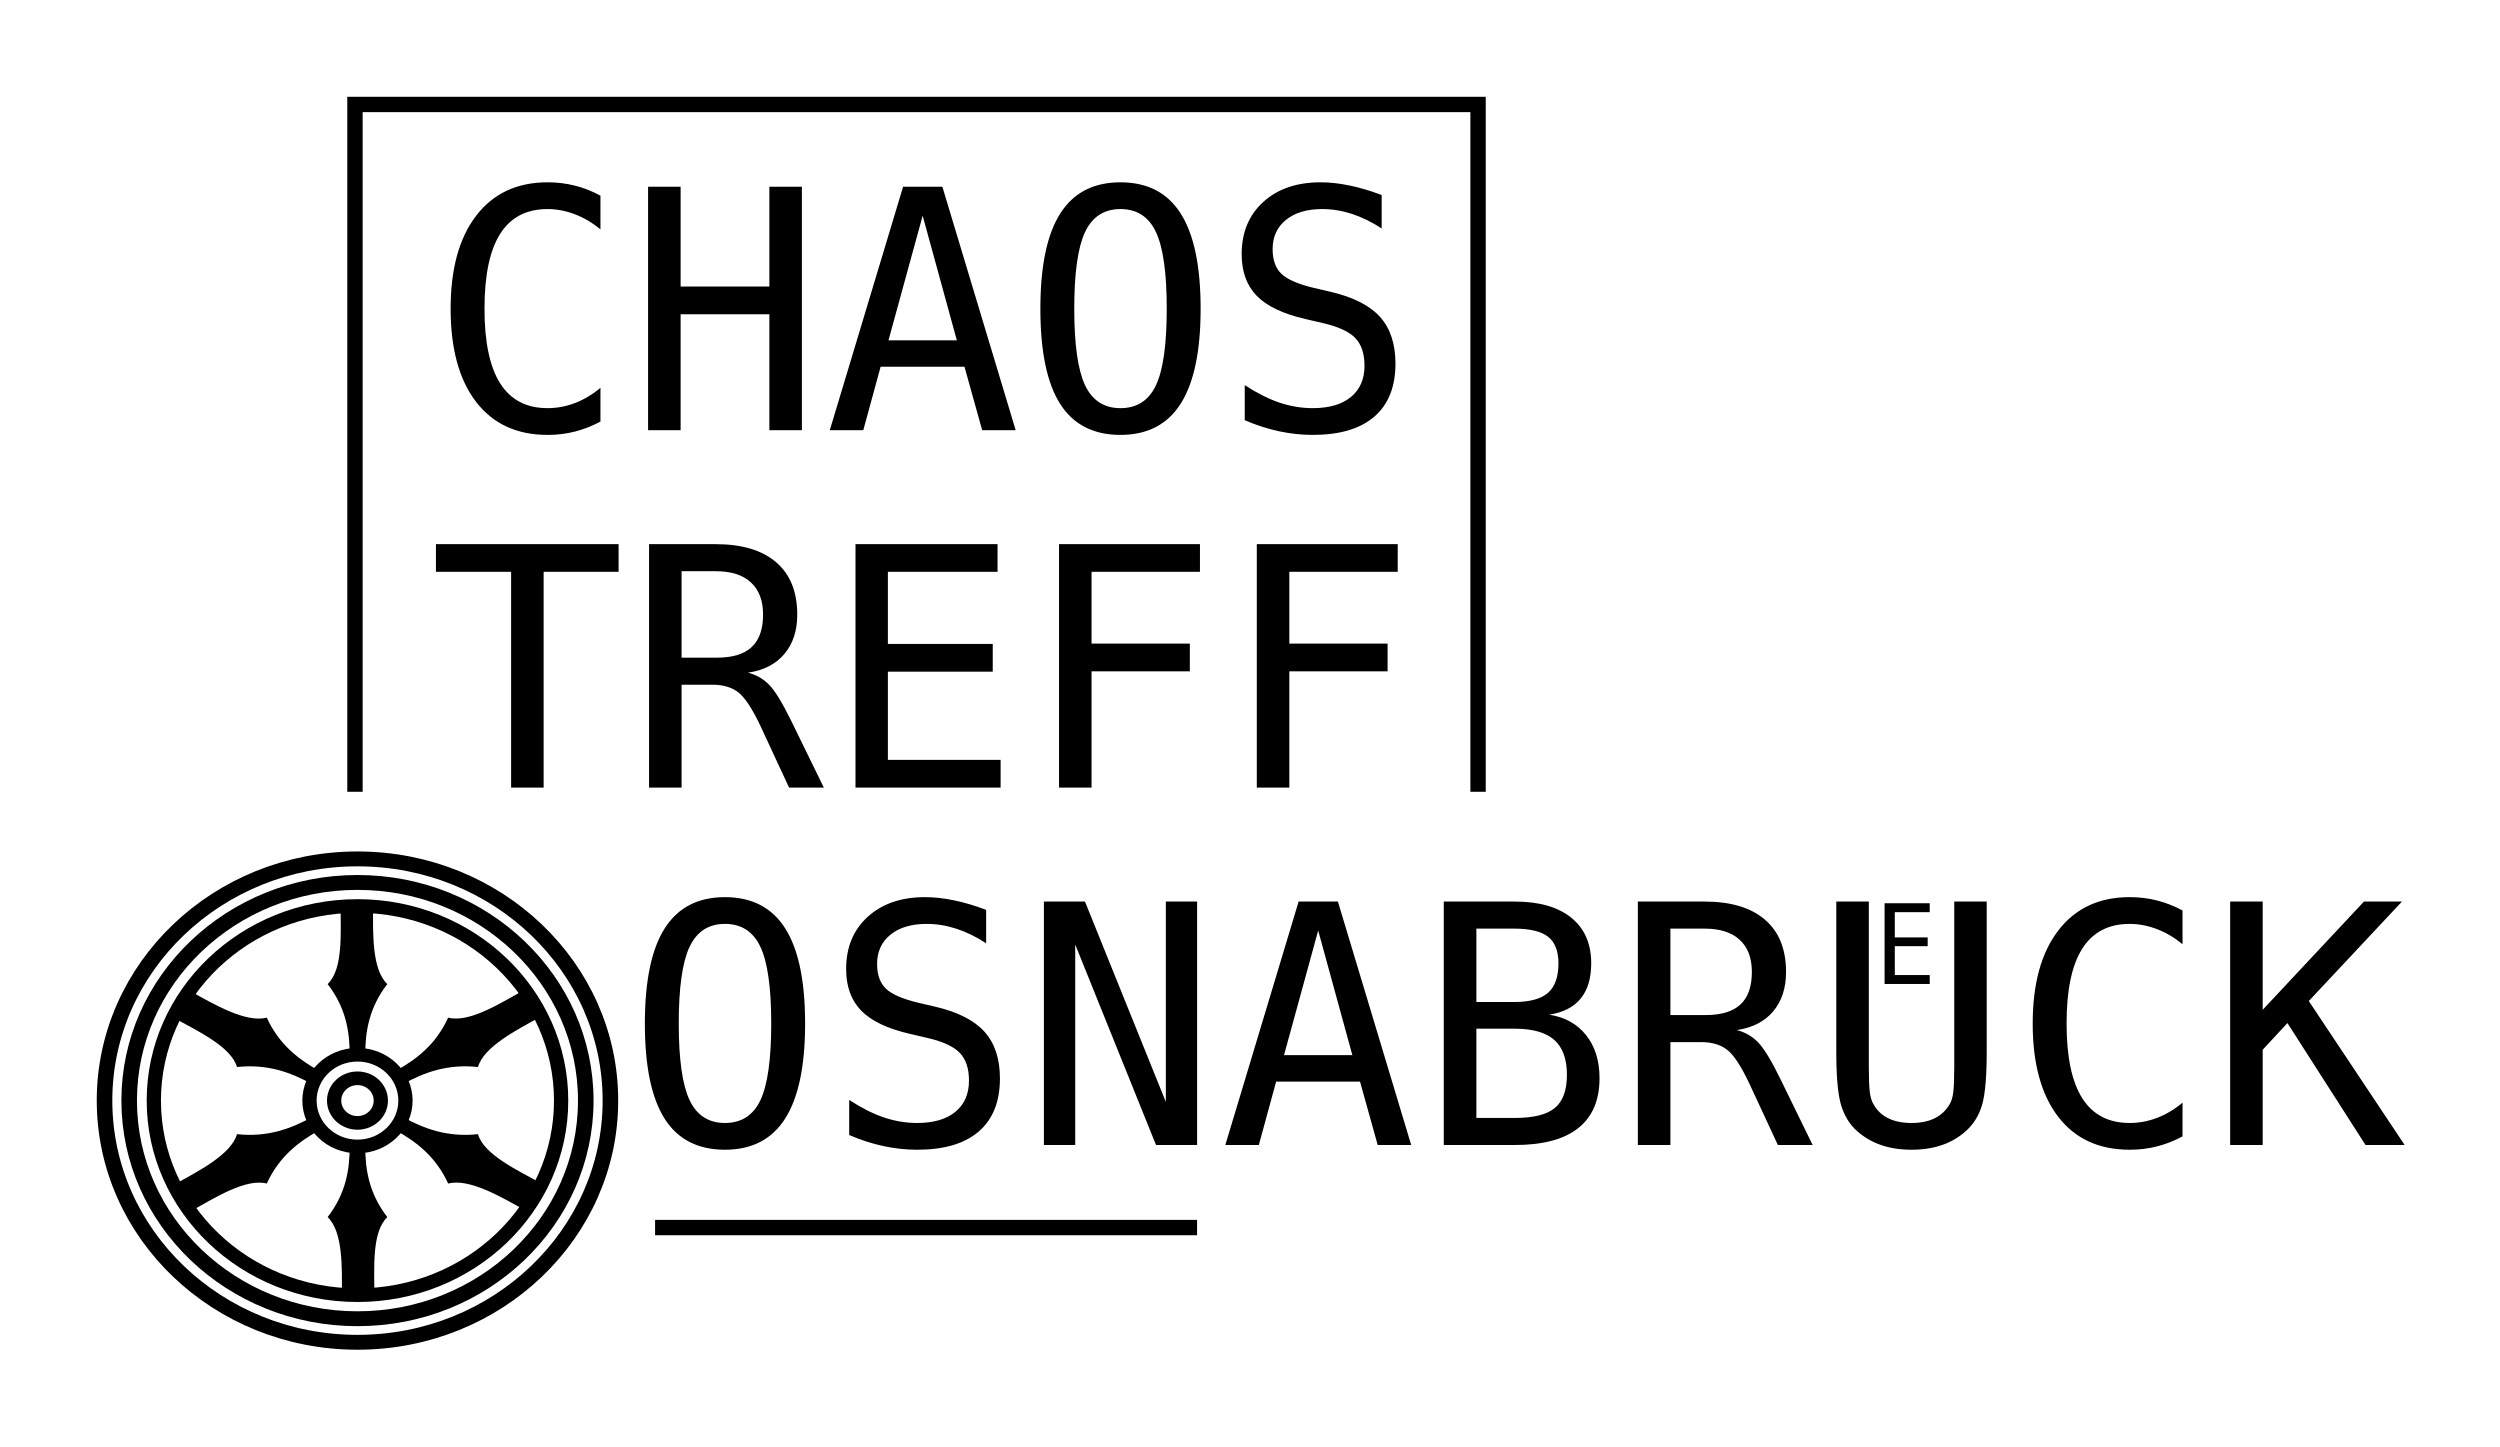
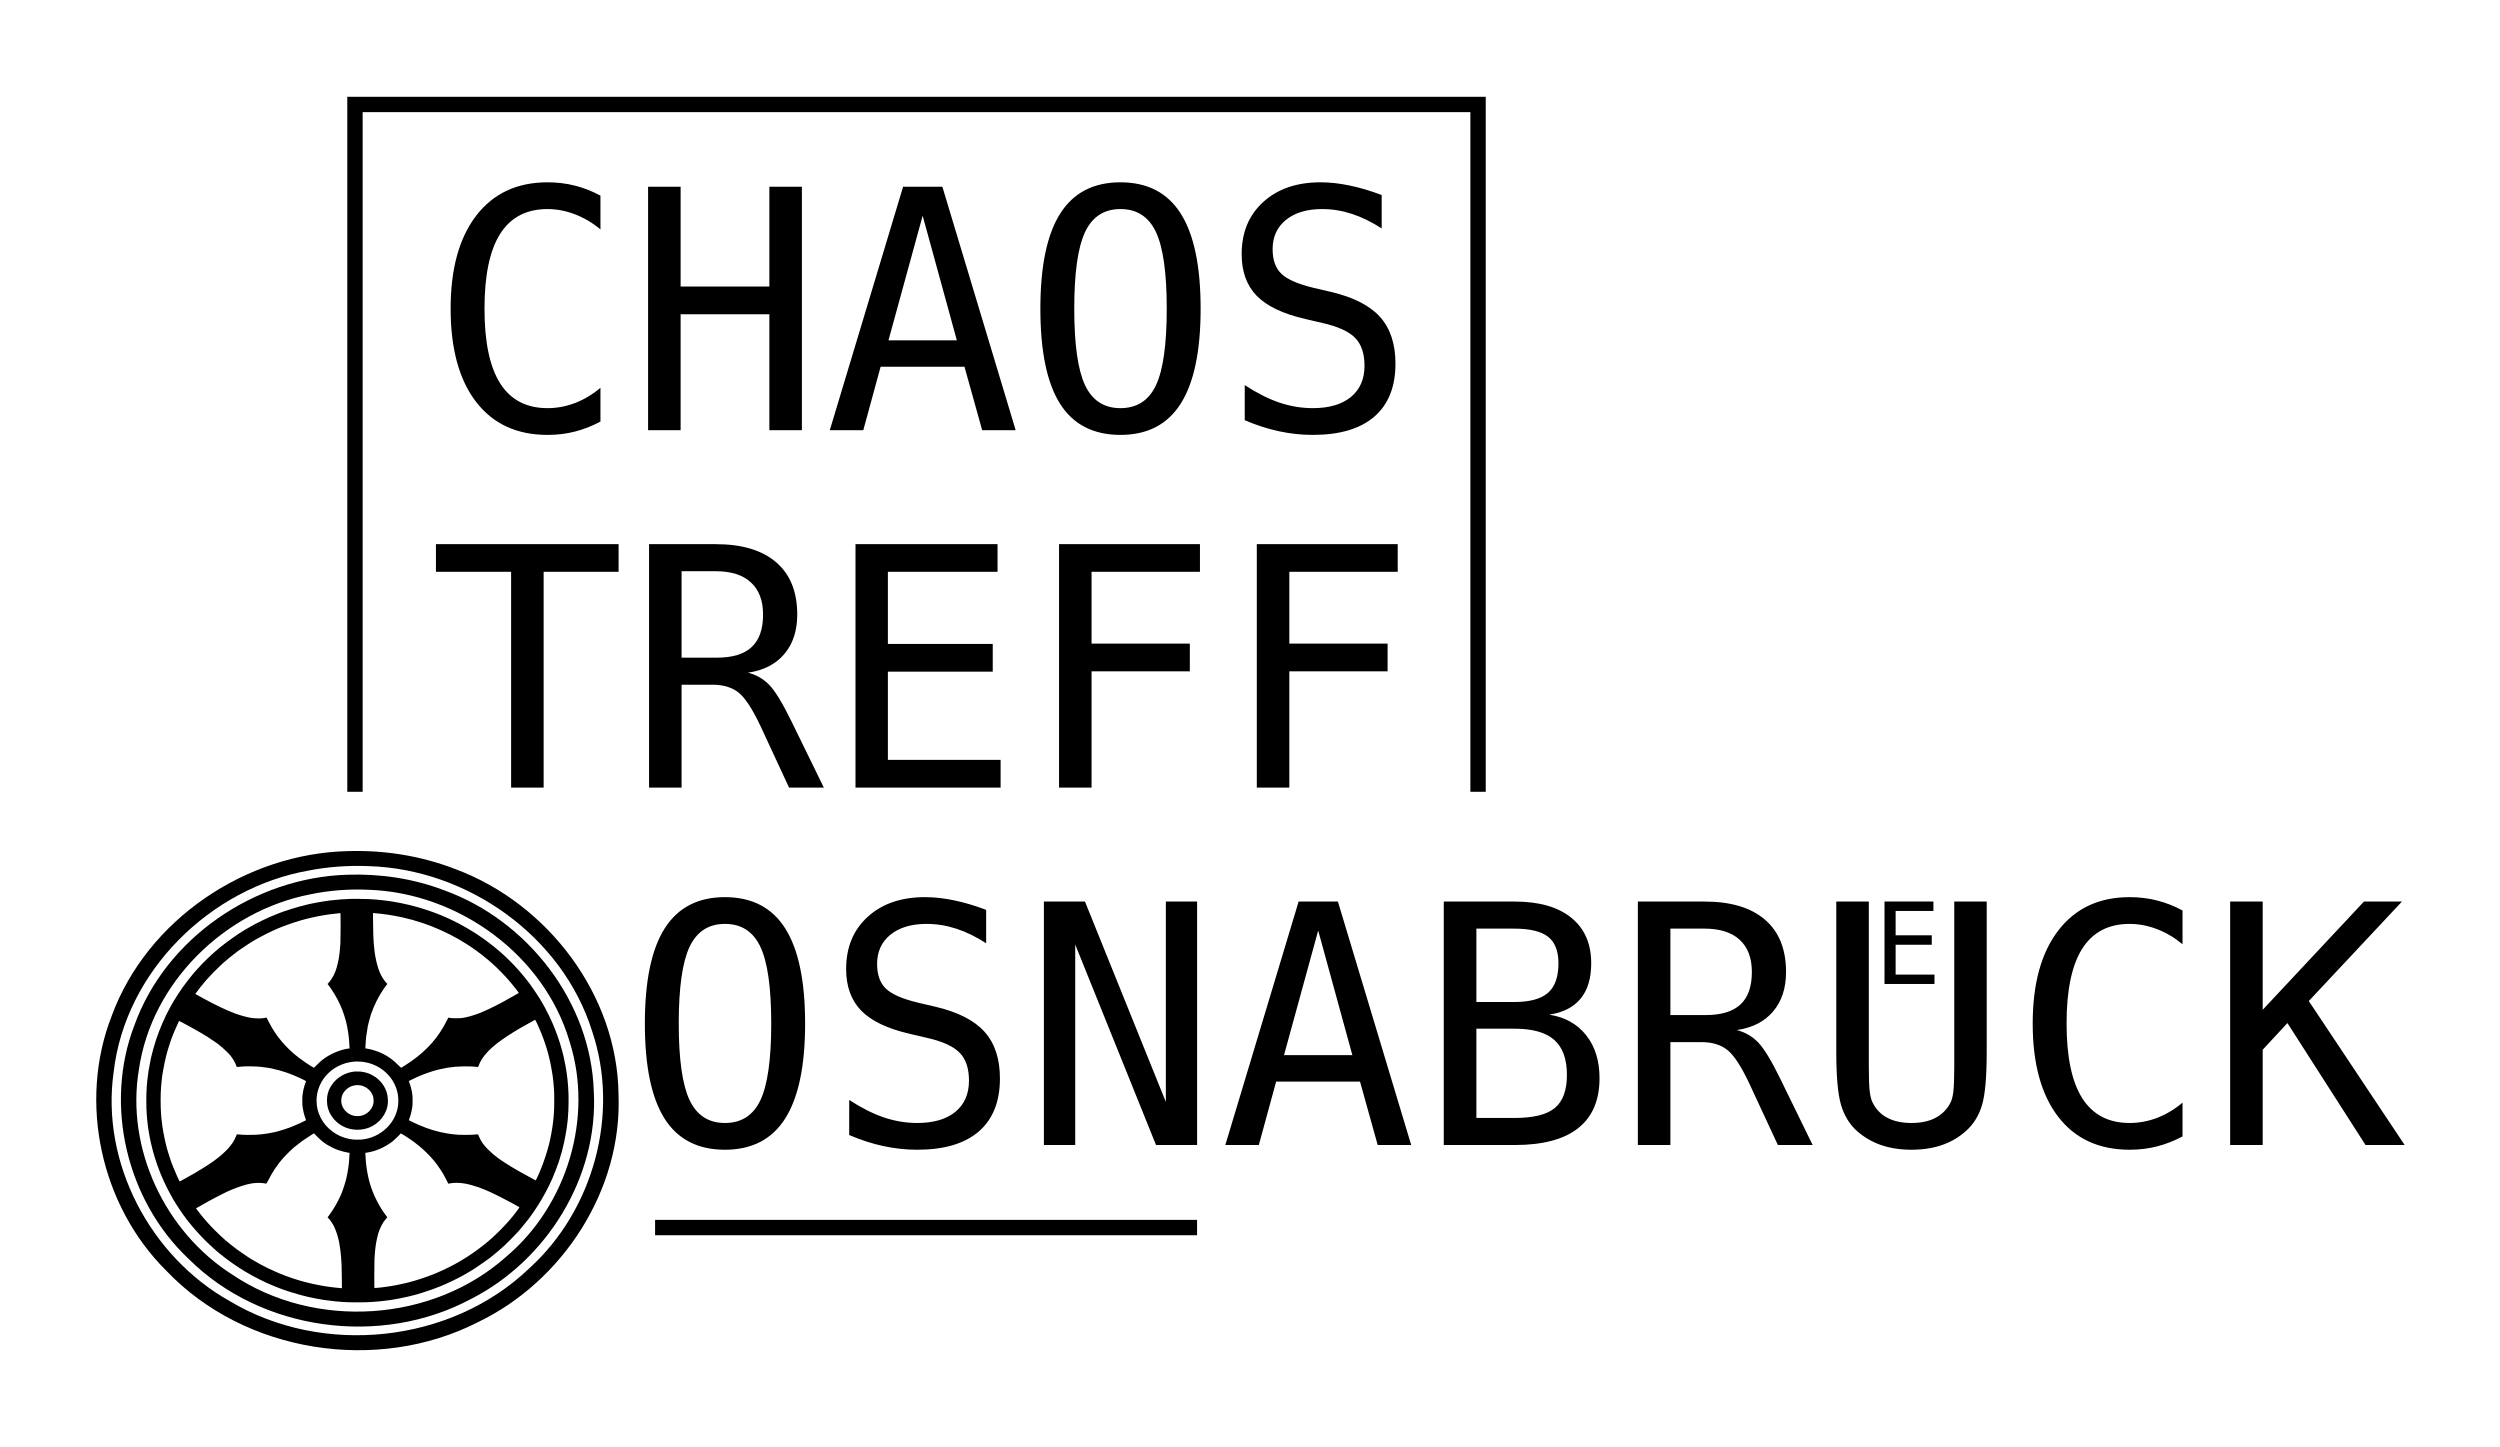
- <svg xmlns="http://www.w3.org/2000/svg" xmlns:xlink="http://www.w3.org/1999/xlink" width="516.808" height="299.019" id="svg8195" version="1.1">
+ <svg xmlns="http://www.w3.org/2000/svg" width="516.808" height="299.019" id="svg8195" version="1.1">
  <defs id="defs8197" />
  <g id="layer1" transform="translate(-103.2124,-687.7188)">
-     <text xml:space="preserve" style="font-size:38.042px;font-style:normal;font-weight:normal;line-height:107%;letter-spacing:0px;word-spacing:0px;fill:#000000;fill-opacity:1;stroke:none;font-family:Sans" x="193.379" y="770.166" id="text2985-3-2-5-5" transform="scale(0.9916529,1.008417)">
-       <tspan id="tspan2987-6-4-2-8" x="193.379" y="770.166" style="font-size:68.476px;font-style:normal;font-variant:normal;font-weight:normal;font-stretch:normal;line-height:107%;letter-spacing:0px;stroke:none;font-family:DejaVu Sans Mono;-inkscape-font-specification:DejaVu Sans Mono">CHAOS</tspan>
-       <tspan x="193.379" y="843.435" id="tspan2989-4-8-9-5" style="font-size:68.476px;font-style:normal;font-variant:normal;font-weight:normal;font-stretch:normal;line-height:107%;letter-spacing:0px;stroke:none;font-family:DejaVu Sans Mono;-inkscape-font-specification:DejaVu Sans Mono">TREFF</tspan>
-       <tspan x="193.379" y="916.705" id="tspan2991-0-3-8-3" style="font-size:68.476px;font-style:normal;font-variant:normal;font-weight:normal;font-stretch:normal;line-height:107%;letter-spacing:0px;stroke:none;font-family:DejaVu Sans Mono;-inkscape-font-specification:DejaVu Sans Mono"> OSNABRUCK</tspan>
+     <text xml:space="preserve" style="font-size:38.042px;font-style:normal;font-weight:normal;line-height:107%;letter-spacing:0px;word-spacing:0px;fill:#000000;fill-opacity:1;stroke:none;font-family:Sans;" x="193.379" y="770.166" id="text2985-3-2-5-5" transform="scale(0.9916529,1.008417)">
+       <tspan id="tspan2987-6-4-2-8" x="193.379" y="770.166" style="font-size:68.476px;font-style:normal;font-variant:normal;font-weight:normal;font-stretch:normal;line-height:107%;letter-spacing:0px;stroke:none;font-family:DejaVu Sans Mono;-inkscape-font-specification:DejaVu Sans Mono;">CHAOS</tspan>
+       <tspan x="193.379" y="843.435" id="tspan2989-4-8-9-5" style="font-size:68.476px;font-style:normal;font-variant:normal;font-weight:normal;font-stretch:normal;line-height:107%;letter-spacing:0px;stroke:none;font-family:DejaVu Sans Mono;-inkscape-font-specification:DejaVu Sans Mono;">TREFF</tspan>
+       <tspan x="193.379" y="916.705" id="tspan2991-0-3-8-3" style="font-size:68.476px;font-style:normal;font-variant:normal;font-weight:normal;font-stretch:normal;line-height:107%;letter-spacing:0px;stroke:none;font-family:DejaVu Sans Mono;-inkscape-font-specification:DejaVu Sans Mono;"> OSNABRUCK</tspan>
    </text>
-     <path style="color:#000000;fill:none;stroke:#000000;stroke-width:3.173;stroke-miterlimit:4;stroke-opacity:1;marker:none;visibility:visible;display:inline;overflow:visible;enable-background:accumulate" d="m 350.676,941.484 -112.042,0 m -62.042,-90.085 0,-142.085 232.17,0 0,142.085" id="rect7647-4-3-9-1" />
-     <text id="text3488-7-1" y="891.127" x="490.536" style="font-size:23.372px;font-style:normal;font-weight:normal;line-height:125%;letter-spacing:0px;word-spacing:0px;fill:#000000;fill-opacity:1;stroke:none;font-family:Sans" xml:space="preserve">
-       <tspan style="font-weight:normal;-inkscape-font-specification:Sans" y="891.127" x="490.536" id="tspan3490-1-3">E</tspan>
+     <path style="color:#000000;font-style:normal;font-variant:normal;font-weight:normal;font-stretch:normal;font-size:medium;line-height:normal;font-family:sans-serif;text-indent:0;text-align:start;text-decoration:none;text-decoration-line:none;text-decoration-style:solid;text-decoration-color:#000000;letter-spacing:normal;word-spacing:normal;text-transform:none;direction:ltr;block-progression:tb;writing-mode:lr-tb;baseline-shift:baseline;text-anchor:start;white-space:normal;clip-rule:nonzero;display:inline;overflow:visible;visibility:visible;opacity:1;isolation:auto;mix-blend-mode:normal;color-interpolation:sRGB;color-interpolation-filters:linearRGB;solid-color:#000000;solid-opacity:1;fill:#000000;fill-opacity:1;fill-rule:nonzero;stroke:none;stroke-width:3.173;stroke-linecap:butt;stroke-linejoin:miter;stroke-miterlimit:4;stroke-dasharray:none;stroke-dashoffset:0;stroke-opacity:1;marker:none;color-rendering:auto;image-rendering:auto;shape-rendering:auto;text-rendering:auto;enable-background:accumulate" d="m 175.006,707.727 0,143.672 3.172,0 0,-140.498 228.996,0 0,140.498 3.174,0 0,-143.672 -235.342,0 z m 63.629,232.17 0,3.174 112.041,0 0,-3.174 -112.041,0 z" id="rect7647-4-3-9-1" />
+     <text id="text3488-7-1" y="891.127" x="490.536" style="font-style:normal;font-weight:normal;font-size:23.372px;line-height:125%;font-family:Sans;letter-spacing:0px;word-spacing:0px;fill:#000000;fill-opacity:1;stroke:none" xml:space="preserve">
+       <tspan style="font-style:normal;font-variant:normal;font-weight:normal;font-stretch:normal;font-family:'DejaVu Sans Mono';-inkscape-font-specification:'DejaVu Sans Mono'" y="891.127" x="490.536" id="tspan3490-1-3">E</tspan>
    </text>
-     <g transform="matrix(0.2681486,0,0,0.2562255,177.1103,915.2368)" id="g6-9-4">
-       <path style="fill:#000000" id="felly-1-0" d="m 6,37 c 0,19 3,38 17,57 -12,12 -10,41 -10,62 l -25,0 c 0,-21 1,-50 -11,-62 C -9,75 -6,56 -6,37 l 12,0 z" />
-       <use height="1052.362" width="744.094" y="0" x="0" xlink:href="#felly-1-0" transform="matrix(0.5,0.8660254,-0.8660254,0.5,0,0)" id="use9-0-9" />
-       <use height="1052.362" width="744.094" y="0" x="0" xlink:href="#felly-1-0" transform="matrix(-0.5,0.8660254,-0.8660254,-0.5,0,0)" id="use11-0-3" />
-       <use height="1052.362" width="744.094" y="0" x="0" xlink:href="#felly-1-0" transform="scale(-1,-1)" id="use13-8-8" />
-       <use height="1052.362" width="744.094" y="0" x="0" xlink:href="#felly-1-0" transform="matrix(-0.5,-0.8660254,0.8660254,-0.5,0,0)" id="use15-7-4" />
-       <use height="1052.362" width="744.094" y="0" x="0" xlink:href="#felly-1-0" transform="matrix(0.5,-0.8660254,0.8660254,0.5,0,0)" id="use17-8-2" />
-       <g style="fill:none;stroke:#000000" id="g19-5-6">
-         <circle style="stroke-width:12" cy="0" cx="0" r="195" id="circle21-7-3" d="m 195,0 c 0,107.696 -87.304,195 -195,195 -107.696,0 -195,-87.304 -195,-195 0,-107.696 87.304,-195 195,-195 107.696,0 195,87.304 195,195 z" />
-         <circle style="stroke-width:12" cy="0" cx="0" r="176" id="circle23-0-2" d="M 176,0 C 176,97.202 97.202,176 0,176 -97.202,176 -176,97.202 -176,0 c 0,-97.202 78.798,-176 176,-176 97.202,0 176,78.798 176,176 z" />
-         <circle style="stroke-width:11" cy="0" cx="0" r="157" id="circle25-7-9" d="M 157,0 C 157,86.709 86.709,157 0,157 -86.709,157 -157,86.709 -157,0 c 0,-86.709 70.291,-157 157,-157 86.709,0 157,70.291 157,157 z" />
-         <circle style="stroke-width:11" cy="0" cx="0" r="37" id="circle27-5-2" d="M 37,0 C 37,20.435 20.435,37 0,37 -20.435,37 -37,20.435 -37,0 c 0,-20.435 16.565,-37 37,-37 20.435,0 37,16.565 37,37 z" />
-         <circle style="stroke-width:11" cy="0" cx="0" r="18" id="circle29-8-3" d="M 18,0 C 18,9.941 9.941,18 0,18 -9.941,18 -18,9.941 -18,0 c 0,-9.941 8.059,-18 18,-18 9.941,0 18,8.059 18,18 z" />
-       </g>
+     <g style="fill:#000000;fill-opacity:1;stroke:none" transform="matrix(0.00493596,0,0,-0.00493596,103.0667,986.8896)" id="g4157">
+       <path d="M 14599,24965 C 10328.712,24866.305 6187.26,22100.655 4704.266,18054.512 3299.872,14451.599 4251.892,10107.861 6996.25,7389.75 10277.773,3943.88 15828.154,3082.468 20046.375,5236.875 c 3560.558,1712.335 6043.877,5548.239 5887.609,9530.215 -43.55,4168.335 -2963.559,8003.165 -6828.984,9442.91 -1431.249,555.867 -2972.85,802.954 -4506,755 z m 866,-629 c 4138.559,-120.594 8121.617,-2928.753 9366.521,-6922.555 1160.904,-3455.794 52.625,-7489.653 -2642.271,-9928.429 C 18904.338,4343.376 13538.373,3793.465 9649.875,6118.375 6322.862,7987.177 4245.626,11912.707 4790,15720 c 486.497,4211.758 4039.914,7699.619 8164.375,8430.75 825.44,161.876 1670.544,217.953 2510.625,185.25 z" id="path4159" style="fill:#000000;fill-opacity:1" />
+       <path d="M 14569,23976 C 10709.259,23856.939 6979.697,21341.49 5659,17672.125 4378.792,14340.785 5330.643,10335.954 7922.703,7893.766 10960.884,4859.514 15980.618,4186.841 19750.689,6205.914 c 3175.388,1610.746 5341.823,5101.671 5147.811,8687.227 -111.827,3748.721 -2770.546,7168.751 -6266.172,8431.078 -1292.671,494.217 -2682.726,698.127 -4063.328,651.781 z m 901,-630 c 3747.827,-128.653 7340.674,-2712.594 8411.312,-6348.08 C 24898.589,13818.991 23781.934,10140.61 21245,7991 18146.602,5215.38 13192.857,4908.307 9753,7232 6936.634,9026.335 5288.139,12513.851 5848.328,15826.984 c 528.196,3644.555 3598.514,6630.761 7172.922,7326.891 803.993,169.284 1628.38,228.451 2448.75,192.125 z" id="path4161" style="fill:#000000;fill-opacity:1" />
+       <path d="m 14738,22965 c -2,-2 -79,-6 -173,-9 -93,-4 -186,-8 -205,-10 -19,-2 -78,-7 -130,-11 -96,-7 -152,-12 -205,-20 -16,-2 -61,-7 -100,-10 -38,-3 -81,-8 -95,-10 -38,-7 -80,-13 -135,-20 -27,-3 -75,-10 -105,-15 -30,-5 -73,-12 -95,-15 -22,-3 -53,-9 -70,-12 -16,-3 -40,-7 -52,-9 -11,-1 -29,-4 -40,-8 -10,-3 -38,-8 -61,-11 -24,-3 -96,-18 -160,-31 -65,-14 -128,-28 -142,-30 -14,-3 -43,-10 -65,-16 -22,-5 -47,-11 -55,-13 -206,-40 -970,-275 -1135,-350 -16,-7 -70,-29 -120,-48 -353,-136 -859,-383 -1200,-586 -60,-35 -119,-70 -130,-76 -203,-111 -771,-514 -1035,-734 -345,-286 -681,-608 -935,-895 -39,-43 -81,-91 -95,-105 -14,-15 -43,-49 -65,-76 -22,-28 -46,-56 -53,-64 -49,-52 -311,-391 -413,-536 -72,-101 -189,-275 -189,-281 0,-3 -11,-20 -24,-37 -29,-40 -209,-337 -261,-432 -20,-38 -50,-92 -65,-120 -194,-351 -416,-865 -554,-1278 -79,-237 -176,-581 -211,-743 -2,-11 -15,-71 -29,-134 -26,-118 -74,-378 -82,-440 -3,-19 -7,-46 -9,-60 -5,-28 -31,-224 -40,-310 -4,-30 -8,-66 -10,-80 -2,-14 -7,-70 -10,-125 -4,-55 -9,-118 -11,-140 -22,-231 -22,-865 1,-1120 2,-27 7,-84 10,-125 3,-41 7,-88 9,-105 2,-16 7,-59 10,-95 4,-36 8,-76 11,-89 2,-12 7,-52 11,-89 3,-37 7,-69 9,-72 2,-3 6,-30 10,-60 4,-30 16,-104 26,-165 11,-60 22,-121 24,-135 2,-14 13,-70 25,-125 12,-55 24,-111 26,-125 4,-20 78,-319 88,-355 2,-5 6,-23 11,-40 28,-113 106,-360 167,-535 170,-487 371,-921 663,-1435 120,-211 451,-707 527,-789 10,-11 18,-23 18,-27 0,-4 6,-14 13,-21 7,-7 44,-53 82,-103 249,-320 633,-738 930,-1008 190,-173 198,-181 265,-237 36,-30 67,-57 70,-60 13,-13 216,-174 310,-246 336,-257 729,-512 1108,-720 164,-91 500,-260 612,-308 400,-174 664,-276 975,-374 264,-84 587,-173 745,-206 14,-3 90,-19 170,-36 154,-33 247,-51 400,-75 52,-9 106,-18 120,-21 14,-2 48,-6 75,-9 28,-3 61,-7 75,-10 31,-6 117,-16 250,-30 30,-3 71,-8 90,-10 19,-2 71,-7 115,-10 44,-3 100,-8 125,-10 286,-25 1031,-25 1290,0 19,2 76,6 125,10 50,4 104,8 120,10 17,1 59,6 95,9 94,10 141,16 175,21 17,3 51,7 77,10 26,3 63,7 82,10 20,3 53,7 74,10 66,9 276,46 324,56 25,6 57,12 70,14 30,4 161,31 268,57 47,11 94,21 104,23 10,3 55,14 100,26 45,11 90,23 102,25 87,16 558,163 754,235 210,76 234,86 375,143 287,118 766,348 945,454 19,11 58,33 85,48 28,14 62,35 77,45 14,11 28,19 31,19 5,0 121,68 177,105 19,12 80,51 135,86 192,122 691,479 725,518 3,3 37,32 76,63 39,31 77,62 85,70 8,7 34,30 59,50 51,41 65,53 180,158 46,41 92,83 104,93 76,65 417,412 551,561 44,49 85,94 90,100 37,41 254,307 311,381 37,50 71,92 74,95 3,3 21,28 39,55 19,28 37,52 40,55 18,16 191,271 296,435 208,327 439,758 580,1080 7,17 22,50 33,75 57,130 207,519 242,630 5,14 23,70 40,125 33,104 89,289 95,315 1,8 16,67 33,130 42,161 87,362 116,520 25,134 28,151 41,240 4,25 9,52 10,60 2,8 6,38 9,65 4,28 9,61 11,75 2,14 7,52 10,85 3,33 7,67 10,75 2,8 6,51 10,95 3,44 8,103 11,130 31,295 36,940 9,1245 -2,25 -7,83 -11,130 -7,90 -8,100 -18,195 -7,67 -25,207 -31,245 -2,14 -7,45 -10,69 -6,51 -12,88 -25,156 -5,28 -11,66 -14,85 -4,28 -54,271 -73,355 -2,11 -6,31 -9,45 -6,31 -52,214 -64,255 -5,17 -16,55 -24,85 -87,318 -231,722 -379,1065 -68,158 -222,477 -250,518 -10,15 -20,33 -21,40 -1,7 -11,28 -22,47 -12,19 -41,71 -64,115 -24,44 -68,120 -97,168 -29,48 -53,90 -53,92 0,2 -13,23 -28,47 -16,24 -62,95 -103,158 -74,116 -264,392 -303,442 -12,14 -31,39 -42,55 -381,508 -866,1018 -1354,1423 -74,61 -145,120 -157,130 -39,33 -265,205 -362,274 -419,303 -989,637 -1426,836 -38,18 -97,45 -130,60 -317,148 -775,315 -1220,445 -179,52 -587,151 -704,170 -19,3 -37,7 -40,9 -3,2 -28,7 -55,10 -28,4 -79,13 -115,21 -36,7 -102,19 -146,25 -44,7 -87,13 -95,15 -8,1 -40,6 -70,10 -30,4 -63,9 -72,10 -9,2 -41,6 -70,9 -29,4 -69,8 -88,11 -66,8 -125,15 -190,20 -36,3 -85,7 -110,10 -25,3 -85,7 -135,10 -49,3 -128,8 -175,11 -81,6 -727,13 -732,9 z m -447,-609 c 8,-10 3,-1146 -5,-1251 -3,-38 -7,-95 -10,-125 -3,-30 -8,-89 -11,-130 -3,-41 -8,-91 -10,-110 -3,-19 -7,-55 -10,-80 -9,-81 -16,-124 -25,-175 -5,-27 -12,-66 -15,-85 -9,-53 -43,-198 -61,-260 -8,-30 -19,-68 -24,-85 -19,-70 -63,-180 -112,-285 -35,-72 -142,-241 -179,-280 -13,-14 -37,-40 -53,-57 l -28,-32 34,-43 c 20,-24 74,-100 122,-169 375,-550 616,-1170 706,-1814 6,-44 13,-91 15,-105 2,-14 6,-52 9,-85 4,-33 8,-76 11,-95 4,-33 7,-78 20,-296 l 6,-92 -48,-6 c -372,-52 -798,-239 -1108,-486 -44,-35 -137,-122 -207,-192 -70,-70 -129,-128 -133,-128 -10,0 -219,132 -360,227 -129,88 -385,280 -445,335 -14,13 -59,52 -100,88 -185,160 -404,395 -560,600 -36,47 -67,87 -70,90 -14,13 -153,225 -210,320 -35,58 -99,175 -143,260 -44,85 -84,163 -88,172 -7,13 -15,15 -32,9 -12,-5 -45,-12 -72,-16 -28,-4 -63,-9 -80,-11 -78,-12 -333,-5 -425,11 -14,2 -43,7 -65,10 -147,21 -439,102 -654,181 -335,124 -816,351 -1276,604 -27,15 -126,69 -218,120 l -168,92 17,26 c 44,68 380,493 413,522 3,3 38,41 76,85 147,167 375,400 555,565 57,52 110,102 119,110 89,83 459,383 575,465 15,11 48,35 72,53 134,100 582,390 709,458 11,5 41,22 66,37 124,73 492,261 629,321 36,16 94,42 130,59 259,118 675,267 1075,386 242,72 778,190 985,217 19,2 60,9 90,14 30,5 77,13 105,16 27,3 63,7 80,10 16,2 55,6 85,9 30,3 66,8 79,10 12,2 60,7 105,11 44,3 83,8 85,10 6,5 26,0 32,-10 z m 1554,-2 c 28,-3 66,-7 85,-9 19,-3 60,-7 90,-10 68,-7 198,-24 231,-30 13,-3 44,-7 69,-10 25,-3 52,-8 60,-10 8,-3 31,-7 50,-9 20,-3 76,-12 125,-21 50,-10 101,-19 115,-22 14,-2 68,-13 120,-24 52,-11 104,-22 115,-24 49,-10 318,-78 400,-101 558,-157 1027,-340 1550,-604 279,-141 445,-235 678,-384 87,-56 166,-106 175,-111 73,-44 357,-249 517,-374 96,-75 291,-235 305,-251 3,-3 39,-34 80,-70 242,-211 572,-548 806,-825 119,-140 348,-434 342,-440 -5,-5 -162,-95 -241,-138 -37,-21 -82,-46 -100,-56 -121,-69 -183,-104 -262,-146 -49,-26 -94,-51 -100,-56 -5,-4 -121,-64 -256,-133 -354,-180 -643,-307 -879,-386 -115,-38 -332,-99 -380,-106 -19,-3 -41,-7 -48,-9 -7,-3 -34,-7 -60,-11 -26,-3 -67,-10 -92,-14 -51,-9 -392,-7 -430,4 -14,3 -40,8 -59,11 -19,2 -36,7 -39,10 -3,2 -32,-50 -65,-118 -336,-686 -822,-1244 -1490,-1710 -115,-81 -359,-239 -409,-266 -26,-13 -29,-10 -165,126 -291,292 -610,483 -995,597 -136,40 -180,50 -280,67 l -77,13 4,85 c 3,87 14,236 20,301 2,19 6,64 10,100 5,53 51,349 70,451 15,78 98,389 130,484 126,373 321,764 535,1070 33,47 71,101 83,118 12,18 33,44 46,60 l 25,27 -35,37 c -60,65 -78,88 -137,175 -95,140 -173,312 -235,520 -37,120 -91,357 -102,443 -3,28 -8,57 -10,65 -2,8 -7,35 -10,60 -3,25 -7,56 -9,70 -4,24 -13,103 -21,200 -3,25 -7,70 -10,100 -2,30 -7,100 -10,155 -3,55 -8,136 -10,180 -3,44 -7,279 -10,523 l -5,443 72,-6 c 40,-3 96,-8 123,-11 z m 6646,-4541 c 137,-285 265,-600 356,-873 25,-74 46,-139 48,-145 1,-5 5,-17 8,-25 3,-8 15,-49 27,-90 12,-41 28,-95 36,-120 7,-25 18,-63 23,-85 5,-22 23,-96 41,-165 17,-69 35,-143 39,-165 5,-22 16,-74 24,-115 18,-84 53,-282 62,-350 3,-25 8,-52 10,-60 2,-8 7,-39 10,-69 4,-30 8,-61 10,-70 2,-9 6,-47 9,-83 4,-37 8,-75 10,-85 2,-10 7,-65 11,-122 4,-57 8,-113 10,-123 23,-117 23,-913 0,-1118 -2,-19 -6,-71 -10,-115 -3,-44 -8,-91 -10,-105 -2,-14 -6,-52 -10,-85 -8,-84 -15,-136 -20,-165 -2,-14 -7,-45 -10,-70 -9,-68 -37,-238 -50,-300 -3,-14 -8,-38 -11,-55 -88,-492 -310,-1183 -544,-1690 -82,-177 -92,-196 -104,-186 -10,8 -38,23 -236,128 -47,25 -98,54 -115,63 -16,10 -66,37 -110,60 -375,201 -821,473 -1075,656 -148,106 -313,246 -441,374 -197,195 -306,350 -385,544 -37,90 -44,101 -65,99 -13,-1 -66,-5 -116,-8 -51,-4 -105,-8 -120,-10 -41,-6 -477,-6 -548,0 -244,18 -318,27 -485,55 -410,69 -767,176 -1179,352 -134,58 -417,191 -429,203 -2,2 4,20 13,41 55,130 115,367 131,519 3,33 8,71 10,85 5,30 5,313 0,355 -2,17 -6,55 -10,85 -3,30 -8,66 -11,80 -3,14 -9,50 -15,80 -13,72 -61,238 -94,324 -14,38 -25,70 -24,72 7,6 260,128 310,150 32,13 83,36 114,50 183,84 608,231 774,269 8,2 53,12 100,23 84,20 213,46 280,57 19,3 42,8 50,10 26,7 236,32 331,40 186,16 539,21 669,11 25,-2 86,-7 136,-10 49,-4 100,-8 111,-11 25,-4 38,9 47,50 11,47 89,206 138,282 144,223 358,442 658,676 185,145 629,437 875,577 17,9 91,52 165,95 74,42 169,95 210,118 41,22 80,43 85,47 6,4 46,27 90,50 44,24 94,52 110,62 17,10 33,18 37,18 4,0 26,-39 49,-87 z m -14845,-18 c 57,-30 118,-63 136,-73 18,-10 78,-43 133,-72 55,-29 105,-56 110,-60 6,-4 39,-23 75,-42 188,-102 428,-243 605,-353 117,-74 366,-240 405,-271 8,-7 74,-59 145,-115 121,-96 349,-313 423,-404 102,-125 220,-331 253,-443 9,-31 17,-41 28,-38 14,5 88,11 261,22 198,13 590,2 775,-21 78,-10 192,-26 211,-29 10,-2 44,-7 74,-12 30,-4 57,-8 60,-9 3,-1 32,-7 65,-14 419,-88 796,-216 1205,-408 203,-95 241,-117 234,-132 -65,-157 -127,-402 -140,-551 -3,-36 -7,-71 -10,-79 -5,-16 -5,-310 0,-356 2,-16 7,-57 11,-90 16,-141 61,-323 119,-480 14,-38 24,-70 22,-72 -18,-18 -448,-214 -603,-274 -13,-5 -33,-13 -45,-18 -85,-36 -475,-161 -547,-176 -9,-2 -36,-8 -61,-14 -25,-7 -52,-13 -60,-15 -45,-11 -221,-46 -255,-51 -23,-3 -50,-7 -60,-9 -109,-20 -319,-43 -470,-51 -106,-6 -513,-6 -545,-1 -14,3 -68,8 -120,11 -52,4 -104,8 -115,8 -16,2 -26,-14 -53,-86 -123,-326 -434,-671 -922,-1024 -211,-153 -536,-360 -805,-514 -66,-38 -406,-228 -470,-264 -33,-18 -81,-44 -107,-59 -26,-14 -49,-26 -52,-26 -12,0 -188,387 -261,576 -26,65 -51,128 -55,139 -57,136 -226,670 -244,769 -2,11 -9,41 -16,66 -15,54 -11,38 -55,238 -33,151 -79,399 -89,482 -2,19 -12,91 -20,160 -26,202 -26,199 -41,400 -25,321 -24,849 0,1125 2,22 7,72 10,110 7,83 14,147 20,194 2,19 7,59 10,90 3,31 7,67 9,81 3,14 19,109 36,213 30,180 100,519 121,583 5,17 12,41 14,54 24,125 197,669 260,815 7,17 34,84 60,150 41,102 109,258 190,432 11,23 24,43 28,43 5,0 55,-25 113,-55 z m 7510,-1649 c 141,-12 282,-42 419,-88 606,-206 1043,-726 1125,-1337 18,-133 15,-352 -6,-454 -2,-12 -7,-38 -10,-57 -3,-19 -14,-69 -26,-110 -75,-276 -226,-528 -440,-735 -279,-270 -644,-439 -1038,-480 -67,-6 -290,-7 -345,0 -109,13 -129,16 -176,25 -514,98 -969,434 -1197,885 -122,241 -174,458 -175,725 0,427 183,851 495,1145 109,103 130,120 226,185 198,133 433,231 647,269 33,6 71,13 85,16 14,3 66,8 115,11 50,4 91,7 92,8 4,3 141,-2 209,-8 z m -1821,-3161 c 127,-127 288,-256 406,-324 183,-107 309,-167 465,-221 120,-41 326,-94 412,-105 l 53,-7 -5,-86 c -18,-302 -22,-341 -51,-552 -22,-154 -60,-349 -96,-495 -30,-117 -132,-439 -162,-506 -8,-19 -34,-79 -57,-134 -116,-274 -306,-601 -492,-849 l -59,-78 23,-26 c 13,-14 30,-33 39,-41 49,-47 171,-235 216,-331 75,-162 150,-385 177,-526 2,-11 9,-37 14,-59 6,-22 13,-53 16,-70 2,-16 11,-68 19,-115 13,-75 20,-121 33,-220 2,-14 8,-74 14,-135 6,-60 13,-130 15,-154 3,-23 7,-89 10,-145 3,-55 8,-137 10,-181 3,-44 7,-279 10,-523 l 5,-443 -78,6 c -85,7 -127,12 -187,19 -22,3 -68,8 -102,11 -34,3 -70,8 -81,10 -10,2 -43,6 -73,10 -229,27 -663,111 -937,181 -213,54 -251,65 -557,160 -422,132 -993,379 -1415,611 -234,129 -244,135 -261,149 -8,8 -18,14 -22,14 -23,0 -470,296 -677,449 -139,102 -456,355 -490,391 -3,3 -25,23 -50,44 -214,186 -530,501 -720,717 -105,119 -117,134 -190,224 -35,44 -67,82 -70,85 -3,3 -27,34 -55,70 -27,36 -53,70 -57,75 -75,96 -90,116 -87,120 5,5 260,150 279,158 8,4 29,15 45,25 169,104 794,431 1011,530 338,154 771,298 979,326 22,3 50,7 62,10 34,7 171,17 253,17 103,1 225,-12 309,-33 7,-2 49,68 100,167 88,171 172,316 264,455 51,75 185,261 196,270 3,3 18,21 33,40 15,19 38,49 53,65 14,17 50,57 78,90 65,76 293,303 376,375 35,30 73,63 85,74 34,30 275,218 320,249 142,98 267,181 375,248 l 124,77 25,-31 c 15,-18 71,-77 127,-132 z m 3628,73 c 563,-349 1024,-759 1366,-1218 65,-86 251,-364 251,-374 0,-3 17,-34 38,-68 21,-35 72,-130 113,-213 l 75,-150 60,12 c 156,33 392,34 574,3 30,-5 71,-11 90,-14 100,-15 425,-106 545,-151 224,-86 299,-116 450,-182 210,-93 668,-325 1000,-507 138,-76 254,-141 258,-145 11,-11 -258,-366 -384,-506 -15,-16 -48,-55 -74,-85 -183,-212 -485,-516 -715,-719 -52,-46 -109,-96 -126,-112 -18,-15 -90,-74 -162,-132 -623,-500 -1261,-882 -2005,-1198 -76,-33 -141,-59 -144,-59 -3,0 -19,-6 -36,-14 -160,-70 -803,-282 -922,-303 -16,-3 -38,-9 -47,-14 -10,-5 -18,-8 -18,-5 0,3 -23,-2 -52,-10 -28,-9 -59,-17 -67,-19 -9,-2 -88,-19 -176,-39 -88,-19 -173,-37 -190,-40 -16,-3 -41,-8 -55,-11 -21,-4 -72,-13 -175,-31 -11,-1 -33,-5 -50,-8 -16,-2 -43,-7 -60,-10 -16,-3 -68,-10 -115,-16 -47,-6 -96,-13 -110,-15 -14,-2 -50,-7 -80,-10 -30,-3 -66,-7 -80,-10 -22,-3 -154,-15 -215,-19 -20,-1 -20,5 -20,544 0,300 4,601 8,670 14,235 23,343 37,450 6,41 12,95 15,120 3,25 7,52 10,60 2,8 7,35 10,60 8,59 52,261 73,330 8,30 17,60 18,67 6,36 91,244 131,320 56,108 107,184 184,273 l 59,69 -58,78 c -157,210 -285,420 -407,668 -227,459 -355,906 -420,1470 -3,28 -7,66 -10,85 -4,34 -9,109 -20,301 l -6,96 48,7 c 26,4 55,9 63,11 8,2 31,6 50,10 323,59 689,228 980,453 88,69 330,304 330,322 0,22 37,6 163,-72 z" id="path4163" style="fill:#000000;fill-opacity:1" />
+       <path d="m 14898,15735 c -396.434,-32.686 -775.579,-248.806 -989.709,-586.736 -136.845,-204.824 -200.269,-453.59 -180.988,-699.006 13.756,-494.646 387.992,-936.154 850.445,-1087.412 345.317,-113.288 737.426,-83.933 1056.55,93 396.086,214.126 675.669,658.133 638.738,1115 -7.792,419.641 -274.555,810.492 -640.78,1005.718 -222.977,126.944 -479.886,172.515 -734.256,159.436 z m 257,-586 c 283.033,-65.105 529.107,-322.928 520.987,-623.155 15.983,-341.776 -288.111,-644.049 -623.862,-657.345 -296.719,-30.025 -598.455,160.072 -696.576,442.416 -72.26,210.646 -28.515,462.379 130.131,623.234 162.6,192.517 427.08,264.228 669.32,214.85 z" id="path4165" style="fill:#000000;fill-opacity:1" />
    </g>
  </g>
</svg>
